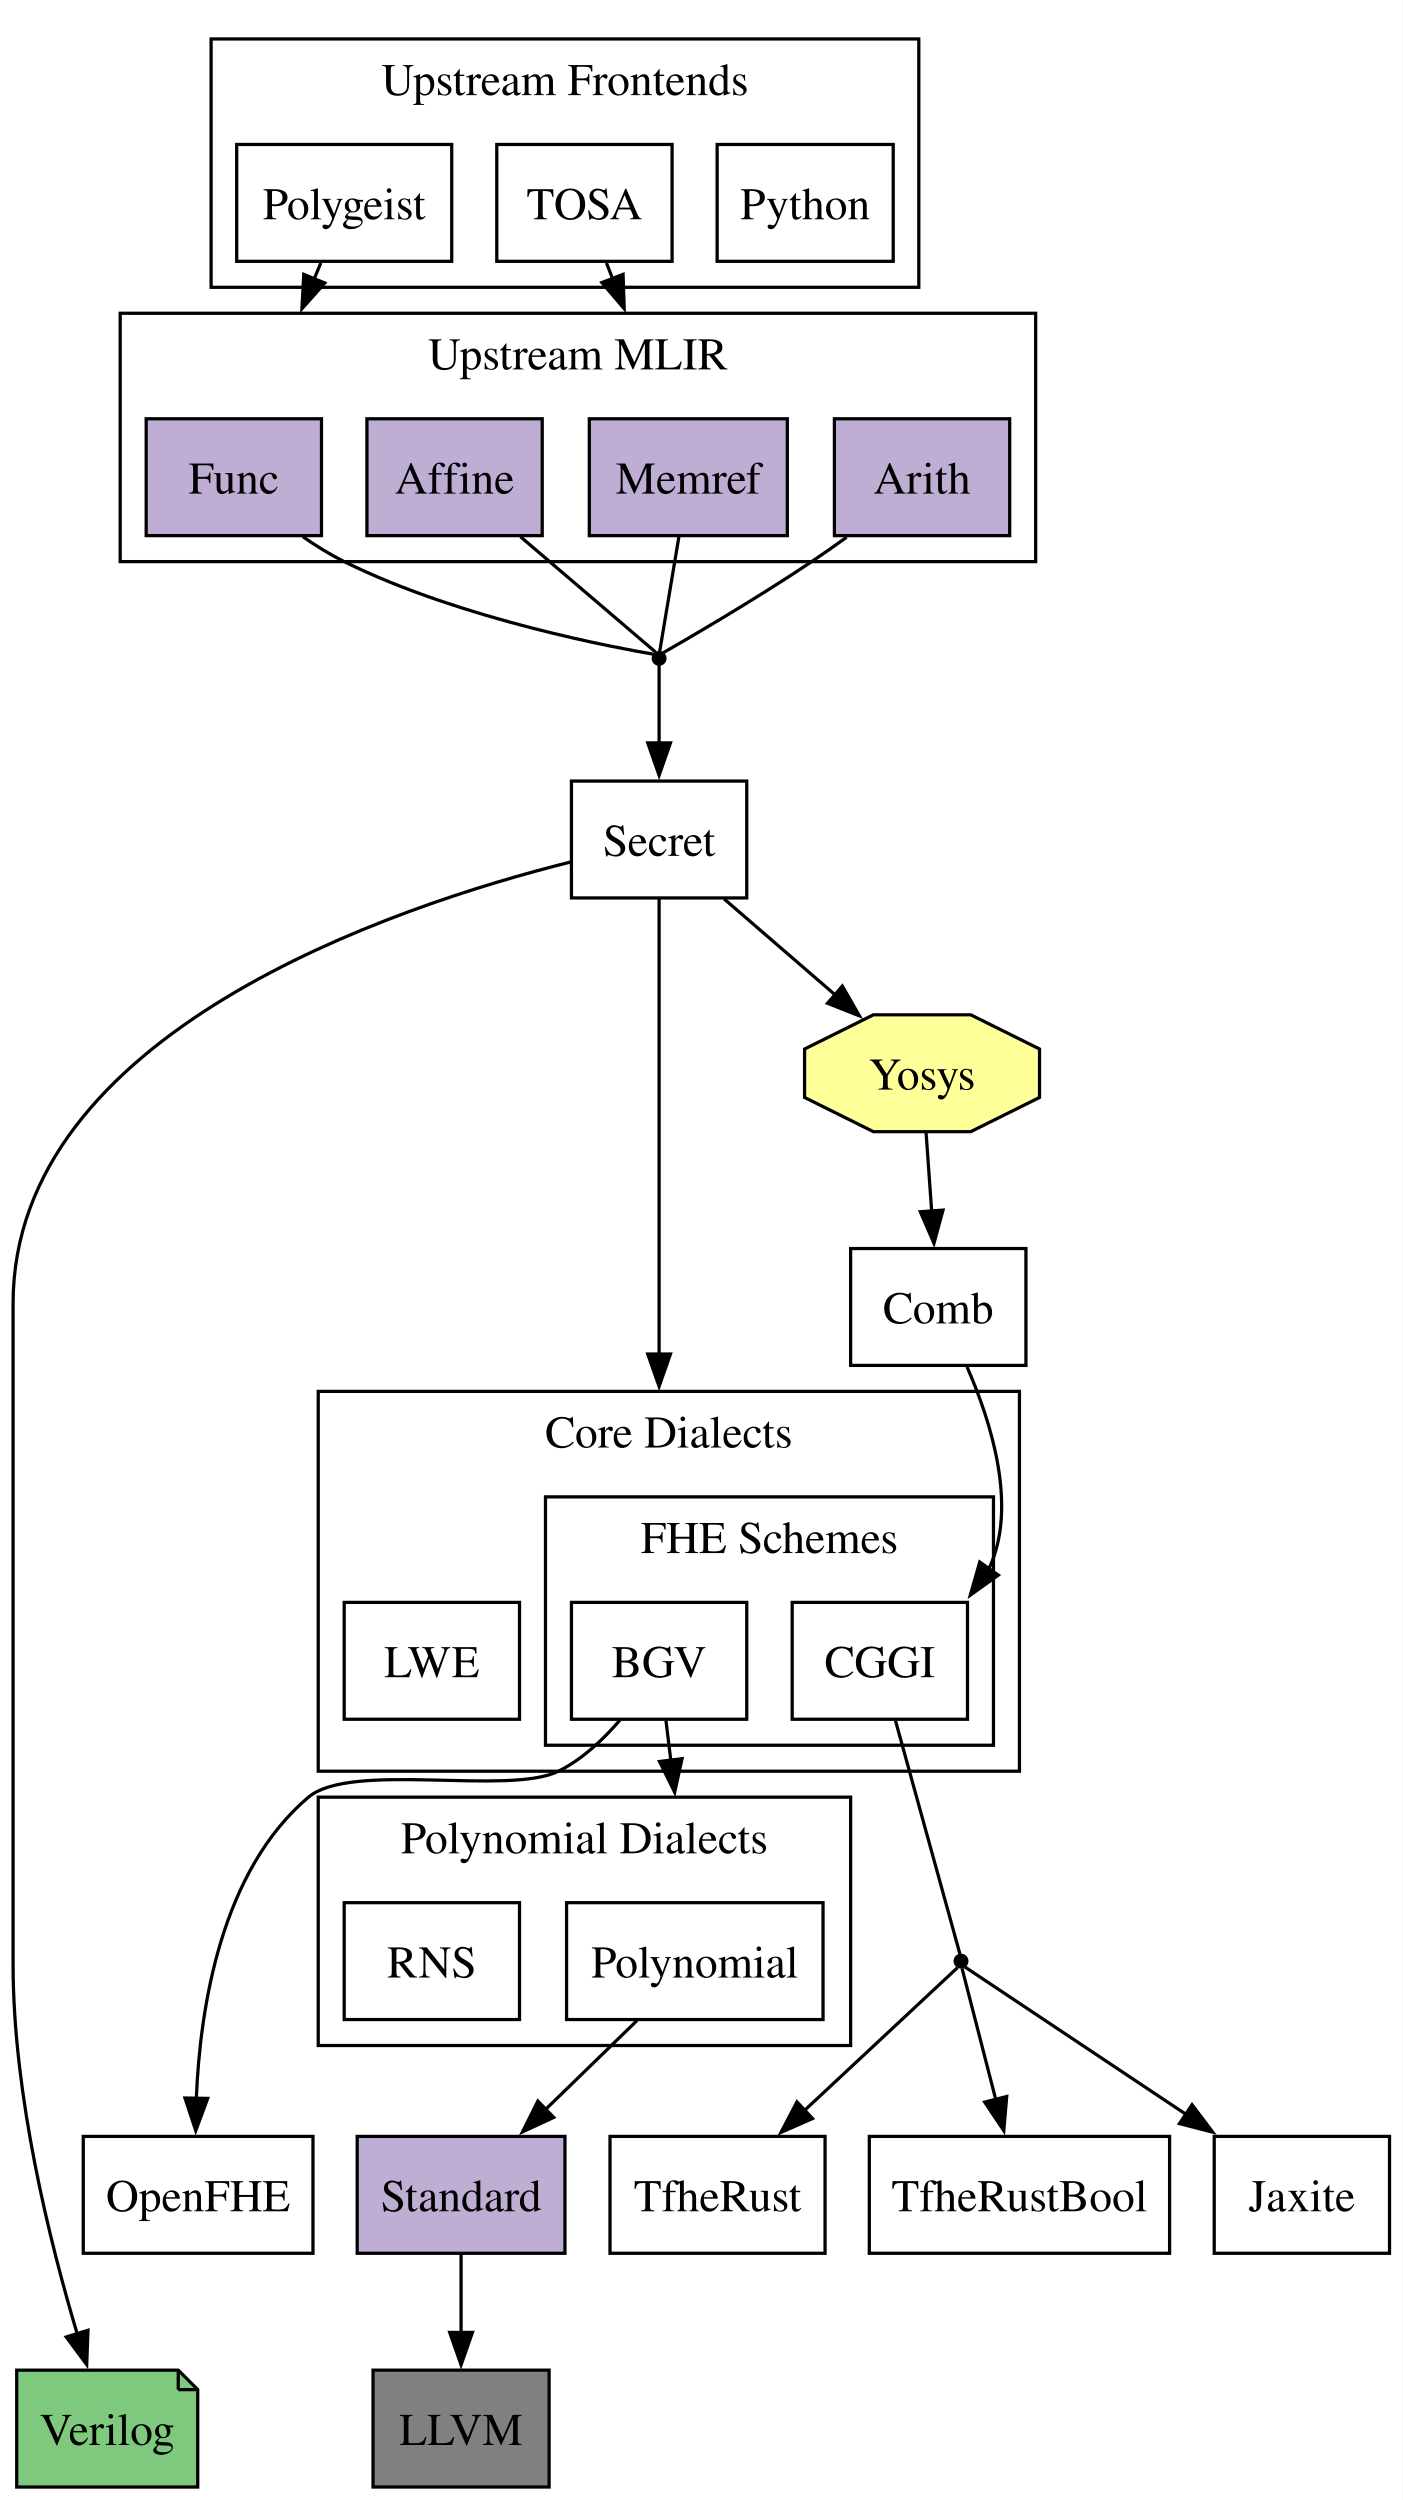
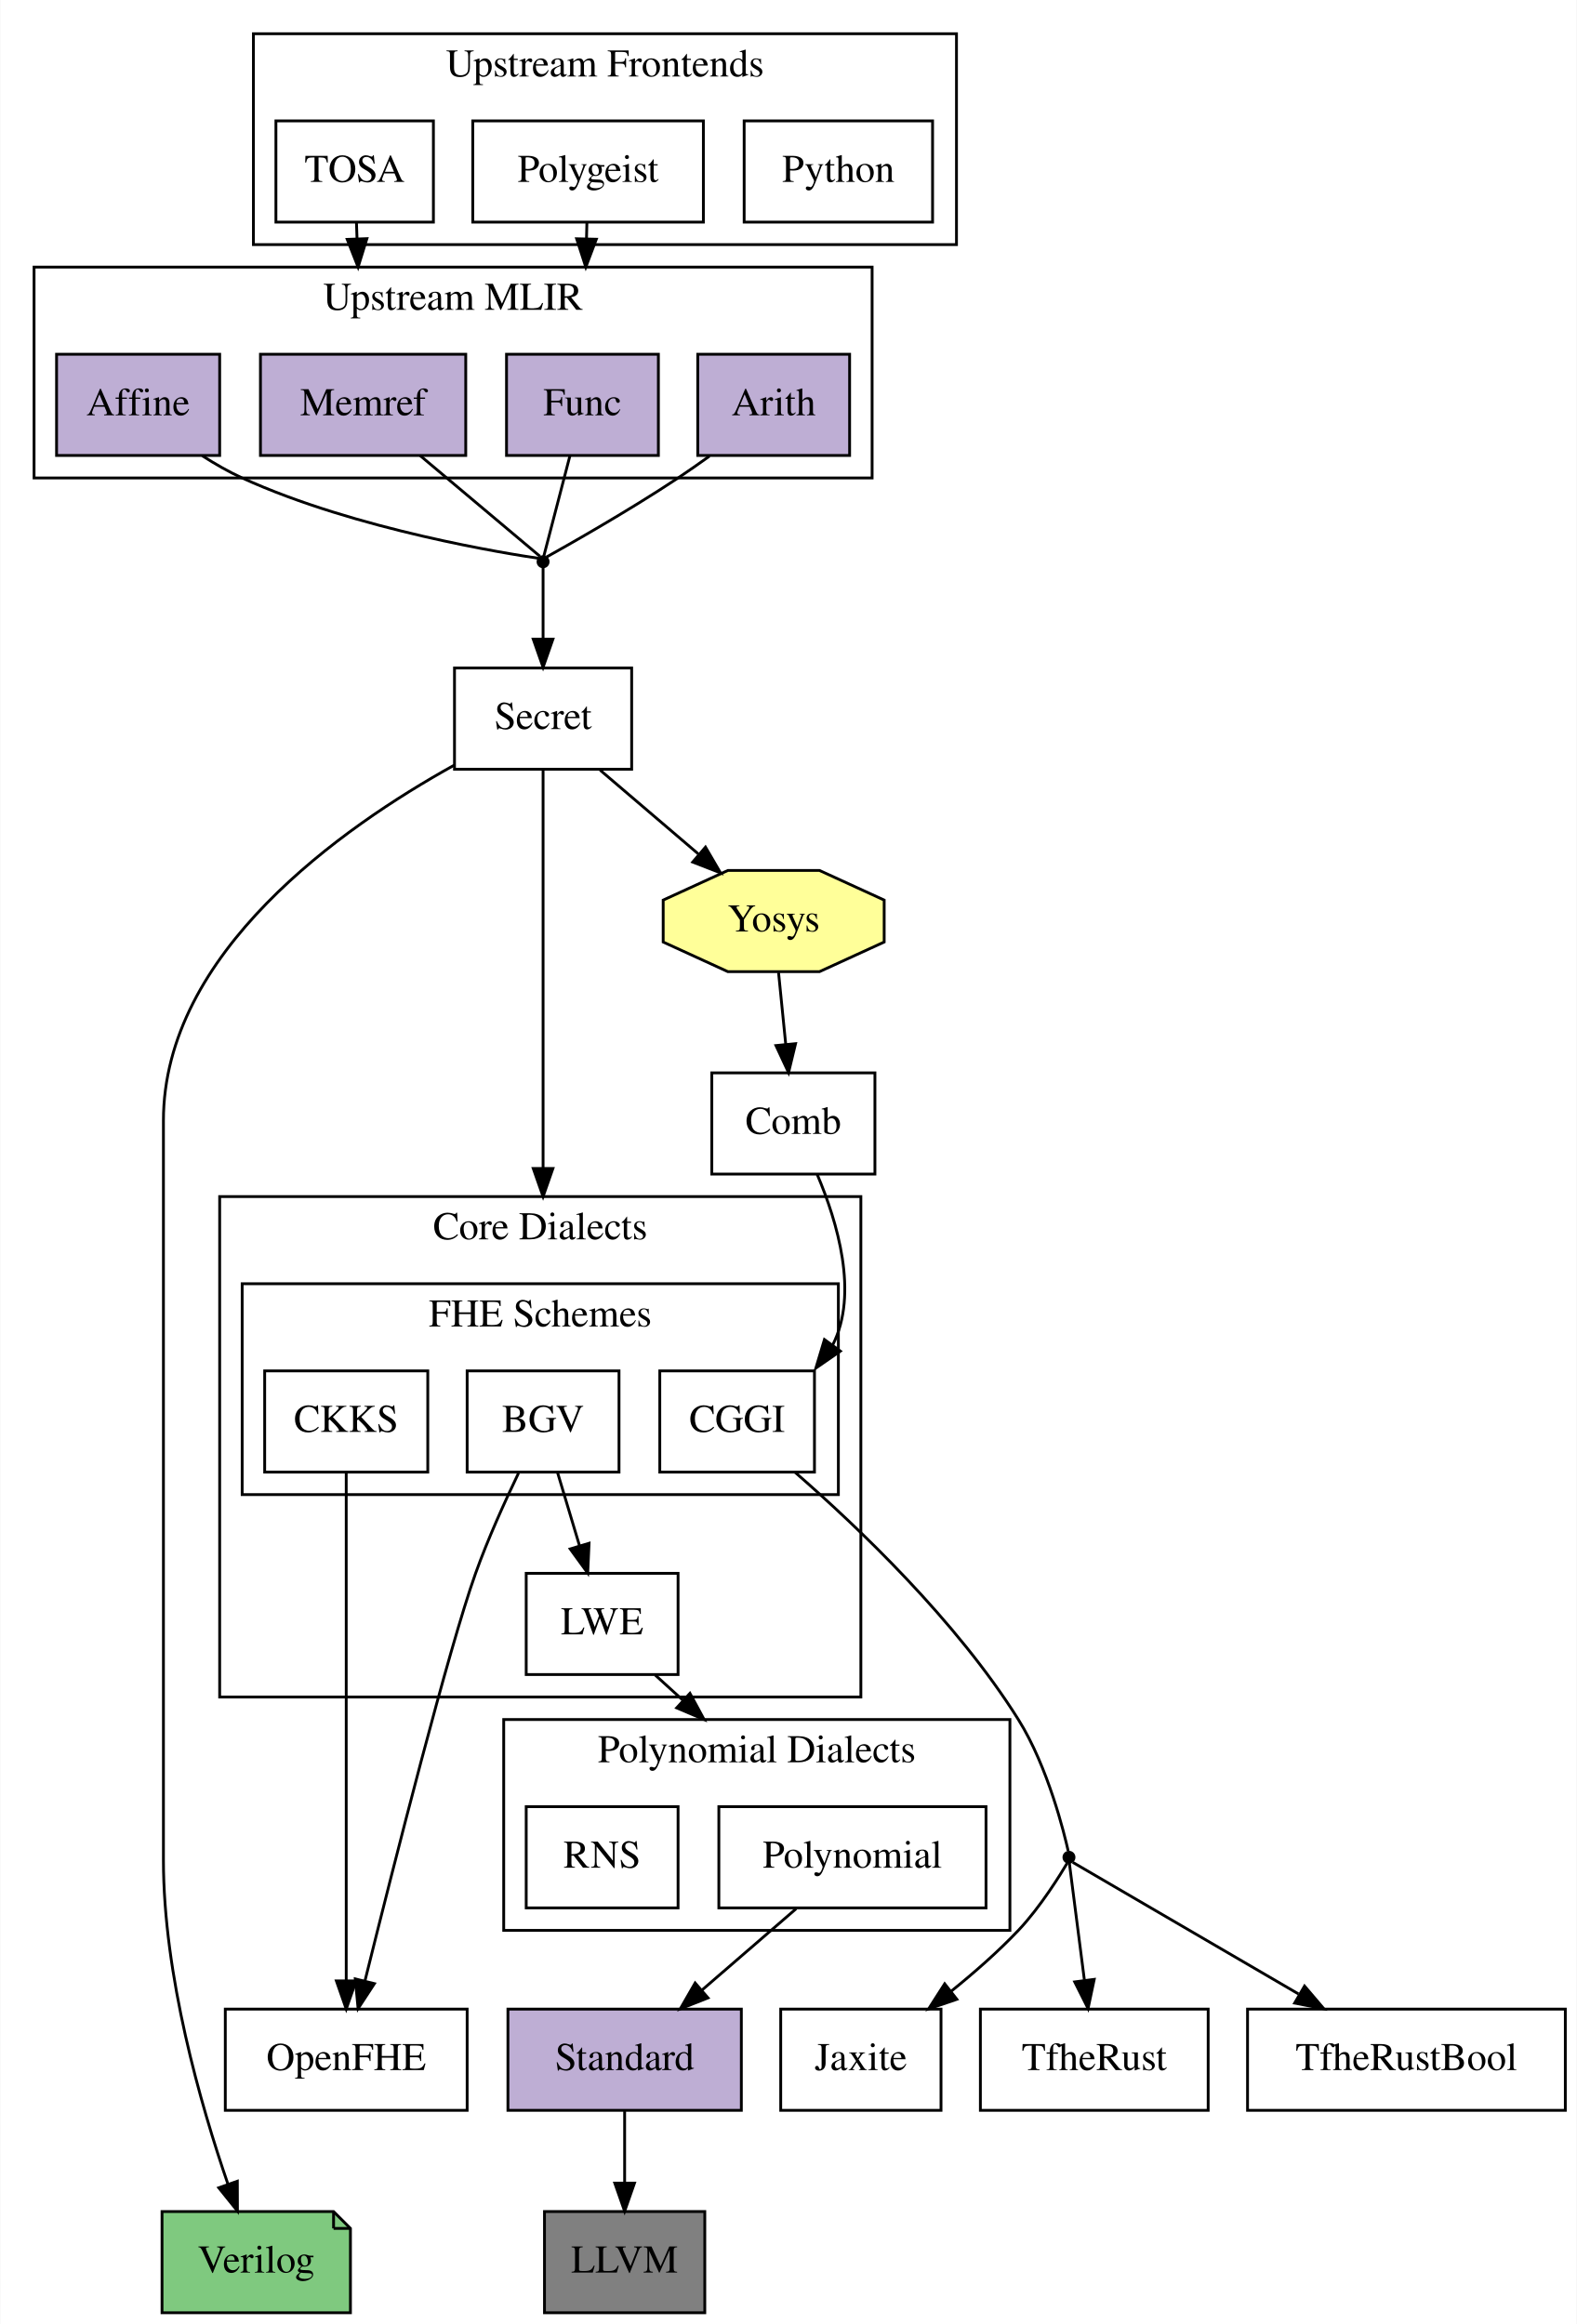
- <svg xmlns="http://www.w3.org/2000/svg" xmlns:xlink="http://www.w3.org/1999/xlink" width="432pt" height="770pt" viewBox="0.00 0.00 432.00 770.10">
-   <g id="graph0" class="graph" transform="scale(1 1) rotate(0) translate(4 766.1)">
-     <polygon fill="white" stroke="none" points="-4,4 -4,-766.1 428,-766.1 428,4 -4,4" />
+ <svg xmlns="http://www.w3.org/2000/svg" xmlns:xlink="http://www.w3.org/1999/xlink" width="561pt" height="827pt" viewBox="0.00 0.00 560.50 826.60">
+   <g id="graph0" class="graph" transform="scale(1 1) rotate(0) translate(4 822.6)">
+     <polygon fill="white" stroke="transparent" points="-4,4 -4,-822.6 556.5,-822.6 556.5,4 -4,4" />
    <g id="clust1" class="cluster">
-       <polygon fill="none" stroke="black" points="61,-677.6 61,-754.1 279,-754.1 279,-677.6 61,-677.6" />
-       <text text-anchor="middle" x="170" y="-736.8" font-family="Times,serif" font-size="14.00">Upstream Frontends</text>
+       <polygon fill="none" stroke="black" points="86,-735.6 86,-810.6 336,-810.6 336,-735.6 86,-735.6" />
+       <text text-anchor="middle" x="211" y="-795.4" font-family="Times,serif" font-size="14.00">Upstream Frontends</text>
    </g>
    <g id="clust2" class="cluster">
-       <polygon fill="none" stroke="black" points="33,-593.1 33,-669.6 315,-669.6 315,-593.1 33,-593.1" />
-       <text text-anchor="middle" x="174" y="-652.3" font-family="Times,serif" font-size="14.00">Upstream MLIR</text>
+       <polygon fill="none" stroke="black" points="8,-652.6 8,-727.6 306,-727.6 306,-652.6 8,-652.6" />
+       <text text-anchor="middle" x="157" y="-712.4" font-family="Times,serif" font-size="14.00">Upstream MLIR</text>
    </g>
    <g id="clust5" class="cluster">
-       <polygon fill="none" stroke="black" points="94,-220.5 94,-337.5 310,-337.5 310,-220.5 94,-220.5" />
-       <text text-anchor="middle" x="202" y="-320.2" font-family="Times,serif" font-size="14.00">Core Dialects</text>
+       <polygon fill="none" stroke="black" points="74,-219 74,-397 302,-397 302,-219 74,-219" />
+       <text text-anchor="middle" x="188" y="-381.8" font-family="Times,serif" font-size="14.00">Core Dialects</text>
    </g>
    <g id="clust6" class="cluster">
-       <polygon fill="none" stroke="black" points="164,-228.5 164,-305 302,-305 302,-228.5 164,-228.5" />
-       <text text-anchor="middle" x="233" y="-287.7" font-family="Times,serif" font-size="14.00">FHE Schemes</text>
+       <polygon fill="none" stroke="black" points="82,-291 82,-366 294,-366 294,-291 82,-291" />
+       <text text-anchor="middle" x="188" y="-350.8" font-family="Times,serif" font-size="14.00">FHE Schemes</text>
    </g>
    <g id="clust7" class="cluster">
-       <polygon fill="none" stroke="black" points="94,-136 94,-212.5 258,-212.5 258,-136 94,-136" />
-       <text text-anchor="middle" x="176" y="-195.2" font-family="Times,serif" font-size="14.00">Polynomial Dialects</text>
+       <polygon fill="none" stroke="black" points="175,-136 175,-211 355,-211 355,-136 175,-136" />
+       <text text-anchor="middle" x="265" y="-195.8" font-family="Times,serif" font-size="14.00">Polynomial Dialects</text>
    </g>
    <g id="node1" class="node">
-       <polygon fill="white" stroke="black" points="271.12,-721.6 216.88,-721.6 216.88,-685.6 271.12,-685.6 271.12,-721.6" />
-       <text text-anchor="middle" x="244" y="-698.55" font-family="Times,serif" font-size="14.00">Python</text>
+       <polygon fill="white" stroke="black" points="327.5,-779.6 260.5,-779.6 260.5,-743.6 327.5,-743.6 327.5,-779.6" />
+       <text text-anchor="middle" x="294" y="-757.9" font-family="Times,serif" font-size="14.00">Python</text>
    </g>
    <g id="node2" class="node">
-       <polygon fill="white" stroke="black" points="135.12,-721.6 68.88,-721.6 68.88,-685.6 135.12,-685.6 135.12,-721.6" />
-       <text text-anchor="middle" x="102" y="-698.55" font-family="Times,serif" font-size="14.00">Polygeist</text>
+       <polygon fill="white" stroke="black" points="246,-779.6 164,-779.6 164,-743.6 246,-743.6 246,-779.6" />
+       <text text-anchor="middle" x="205" y="-757.9" font-family="Times,serif" font-size="14.00">Polygeist</text>
    </g>
    <g id="node6" class="node">
-       <polygon fill="#beaed4" stroke="black" points="95,-637.1 41,-637.1 41,-601.1 95,-601.1 95,-637.1" />
-       <text text-anchor="middle" x="68" y="-614.05" font-family="Times,serif" font-size="14.00">Func</text>
+       <polygon fill="#beaed4" stroke="black" points="230,-696.6 176,-696.6 176,-660.6 230,-660.6 230,-696.6" />
+       <text text-anchor="middle" x="203" y="-674.9" font-family="Times,serif" font-size="14.00">Func</text>
    </g>
    <g id="edge6" class="edge">
-       <path fill="none" stroke="black" d="M94.79,-685.1C94.13,-683.49 93.43,-681.81 92.71,-680.07" />
-       <polygon fill="black" stroke="black" points="96.02,-678.91 88.98,-671 89.55,-681.58 96.02,-678.91" />
+       <path fill="none" stroke="black" d="M204.58,-743.42C204.53,-741.63 204.49,-739.75 204.44,-737.8" />
+       <polygon fill="black" stroke="black" points="207.93,-737.51 204.19,-727.6 200.93,-737.68 207.93,-737.51" />
    </g>
    <g id="node3" class="node">
-       <polygon fill="white" stroke="black" points="203,-721.6 149,-721.6 149,-685.6 203,-685.6 203,-721.6" />
-       <text text-anchor="middle" x="176" y="-698.55" font-family="Times,serif" font-size="14.00">TOSA</text>
+       <polygon fill="white" stroke="black" points="150,-779.6 94,-779.6 94,-743.6 150,-743.6 150,-779.6" />
+       <text text-anchor="middle" x="122" y="-757.9" font-family="Times,serif" font-size="14.00">TOSA</text>
    </g>
    <g id="node7" class="node">
-       <polygon fill="#beaed4" stroke="black" points="238.5,-637.1 177.5,-637.1 177.5,-601.1 238.5,-601.1 238.5,-637.1" />
-       <text text-anchor="middle" x="208" y="-614.05" font-family="Times,serif" font-size="14.00">Memref</text>
+       <polygon fill="#beaed4" stroke="black" points="161.5,-696.6 88.5,-696.6 88.5,-660.6 161.5,-660.6 161.5,-696.6" />
+       <text text-anchor="middle" x="125" y="-674.9" font-family="Times,serif" font-size="14.00">Memref</text>
    </g>
    <g id="edge5" class="edge">
-       <path fill="none" stroke="black" d="M182.79,-685.1C183.41,-683.49 184.06,-681.81 184.74,-680.07" />
-       <polygon fill="black" stroke="black" points="187.9,-681.6 188.25,-671.01 181.37,-679.07 187.9,-681.6" />
+       <path fill="none" stroke="black" d="M122.64,-743.42C122.7,-741.63 122.77,-739.75 122.84,-737.8" />
+       <polygon fill="black" stroke="black" points="126.35,-737.72 123.22,-727.6 119.35,-737.46 126.35,-737.72" />
    </g>
    <g id="node4" class="node">
-       <polygon fill="#beaed4" stroke="black" points="307,-637.1 253,-637.1 253,-601.1 307,-601.1 307,-637.1" />
-       <text text-anchor="middle" x="280" y="-614.05" font-family="Times,serif" font-size="14.00">Arith</text>
+       <polygon fill="#beaed4" stroke="black" points="298,-696.6 244,-696.6 244,-660.6 298,-660.6 298,-696.6" />
+       <text text-anchor="middle" x="271" y="-674.9" font-family="Times,serif" font-size="14.00">Arith</text>
    </g>
    <g id="node8" class="node">
-       <ellipse fill="black" stroke="black" cx="199" cy="-563.3" rx="1.8" ry="1.8" />
+       <ellipse fill="black" stroke="black" cx="189" cy="-622.8" rx="1.8" ry="1.8" />
    </g>
    <g id="edge1" class="edge">
-       <path fill="none" stroke="black" d="M256.77,-600.62C253.2,-598.05 249.53,-595.47 246,-593.1 228.21,-581.14 205.57,-568.06 200.19,-564.98" />
+       <path fill="none" stroke="black" d="M248.16,-660.36C244.47,-657.7 240.66,-655.04 237,-652.6 218.88,-640.54 195.72,-627.53 190.21,-624.47" />
    </g>
    <g id="node9" class="node">
-       <polygon fill="#ffff99" stroke="black" points="316.19,-428.04 316.19,-442.96 294.99,-453.5 265.01,-453.5 243.81,-442.96 243.81,-428.04 265.01,-417.5 294.99,-417.5 316.19,-428.04" />
-       <text text-anchor="middle" x="280" y="-430.45" font-family="Times,serif" font-size="14.00">Yosys</text>
+       <polygon fill="#ffff99" stroke="black" points="310.29,-487.54 310.29,-502.46 287.28,-513 254.72,-513 231.71,-502.46 231.71,-487.54 254.72,-477 287.28,-477 310.29,-487.54" />
+       <text text-anchor="middle" x="271" y="-491.3" font-family="Times,serif" font-size="14.00">Yosys</text>
    </g>
    <g id="node5" class="node">
-       <polygon fill="#beaed4" stroke="black" points="163,-637.1 109,-637.1 109,-601.1 163,-601.1 163,-637.1" />
-       <text text-anchor="middle" x="136" y="-614.05" font-family="Times,serif" font-size="14.00">Affine</text>
+       <polygon fill="#beaed4" stroke="black" points="74,-696.6 16,-696.6 16,-660.6 74,-660.6 74,-696.6" />
+       <text text-anchor="middle" x="45" y="-674.9" font-family="Times,serif" font-size="14.00">Affine</text>
    </g>
    <g id="edge2" class="edge">
-       <path fill="none" stroke="black" d="M156.28,-600.78C172.4,-587.02 193.02,-569.41 197.92,-565.22" />
+       <path fill="none" stroke="black" d="M67.8,-660.5C72.35,-657.58 77.21,-654.79 82,-652.6 122.59,-634.05 177.49,-625.47 187.43,-624.02" />
    </g>
    <g id="edge3" class="edge">
-       <path fill="none" stroke="black" d="M89.23,-600.79C93.31,-597.96 97.67,-595.25 102,-593.1 138.18,-575.12 187.65,-566.2 197.32,-564.57" />
+       <path fill="none" stroke="black" d="M198.57,-660.58C194.98,-646.79 190.35,-628.97 189.24,-624.73" />
    </g>
    <g id="edge4" class="edge">
-       <path fill="none" stroke="black" d="M205.1,-600.78C202.84,-587.27 199.96,-570.04 199.19,-565.46" />
+       <path fill="none" stroke="black" d="M145.25,-660.58C161.66,-646.79 182.85,-628.97 187.89,-624.73" />
    </g>
    <g id="node10" class="node">
      <g id="a_node10">
        <a xlink:href="https://heir.dev/docs/dialects/secret/" xlink:title="Secret">
-           <polygon fill="white" stroke="black" points="226,-525.5 172,-525.5 172,-489.5 226,-489.5 226,-525.5" />
-           <text text-anchor="middle" x="199" y="-502.45" font-family="Times,serif" font-size="14.00">Secret</text>
+           <polygon fill="white" stroke="black" points="220.5,-585 157.5,-585 157.5,-549 220.5,-549 220.5,-585" />
+           <text text-anchor="middle" x="189" y="-563.3" font-family="Times,serif" font-size="14.00">Secret</text>
        </a>
      </g>
    </g>
    <g id="edge7" class="edge">
-       <path fill="none" stroke="black" d="M199,-561.37C199,-558.27 199,-547.94 199,-537.22" />
-       <polygon fill="black" stroke="black" points="202.5,-537.27 199,-527.27 195.5,-537.27 202.5,-537.27" />
+       <path fill="none" stroke="black" d="M189,-620.87C189,-617.64 189,-606.55 189,-595.35" />
+       <polygon fill="black" stroke="black" points="192.5,-595.26 189,-585.26 185.5,-595.26 192.5,-595.26" />
    </g>
    <g id="node11" class="node">
      <g id="a_node11">
        <a xlink:href="https://heir.dev/docs/dialects/comb/" xlink:title="Comb">
-           <polygon fill="white" stroke="black" points="312,-381.5 258,-381.5 258,-345.5 312,-345.5 312,-381.5" />
-           <text text-anchor="middle" x="285" y="-358.45" font-family="Times,serif" font-size="14.00">Comb</text>
+           <polygon fill="white" stroke="black" points="307,-441 249,-441 249,-405 307,-405 307,-441" />
+           <text text-anchor="middle" x="278" y="-419.3" font-family="Times,serif" font-size="14.00">Comb</text>
        </a>
      </g>
    </g>
    <g id="edge9" class="edge">
-       <path fill="none" stroke="black" d="M281.24,-417.2C281.76,-409.91 282.38,-401.23 282.96,-393.04" />
-       <polygon fill="black" stroke="black" points="286.45,-393.34 283.67,-383.11 279.47,-392.84 286.45,-393.34" />
+       <path fill="none" stroke="black" d="M272.73,-476.7C273.5,-468.98 274.43,-459.71 275.29,-451.11" />
+       <polygon fill="black" stroke="black" points="278.78,-451.4 276.29,-441.1 271.81,-450.71 278.78,-451.4" />
    </g>
    <g id="edge8" class="edge">
-       <path fill="none" stroke="black" d="M219.02,-489.2C229.37,-480.25 242.15,-469.21 253.32,-459.56" />
-       <polygon fill="black" stroke="black" points="255.44,-462.35 260.72,-453.16 250.87,-457.05 255.44,-462.35" />
+       <path fill="none" stroke="black" d="M209.27,-548.7C219.8,-539.7 232.81,-528.6 244.17,-518.9" />
+       <polygon fill="black" stroke="black" points="246.75,-521.3 252.09,-512.14 242.21,-515.98 246.75,-521.3" />
    </g>
    <g id="node12" class="node">
-       <polygon fill="#7fc97f" stroke="black" points="50.88,-36 1.12,-36 1.12,0 56.88,0 56.88,-30 50.88,-36" />
-       <polyline fill="none" stroke="black" points="50.88,-36 50.88,-30" />
-       <polyline fill="none" stroke="black" points="56.88,-30 50.88,-30" />
-       <text text-anchor="middle" x="29" y="-12.95" font-family="Times,serif" font-size="14.00">Verilog</text>
+       <polygon fill="#7fc97f" stroke="black" points="114.5,-36 53.5,-36 53.5,0 120.5,0 120.5,-30 114.5,-36" />
+       <polyline fill="none" stroke="black" points="114.5,-36 114.5,-30 " />
+       <polyline fill="none" stroke="black" points="120.5,-30 114.5,-30 " />
+       <text text-anchor="middle" x="87" y="-14.3" font-family="Times,serif" font-size="14.00">Verilog</text>
    </g>
    <g id="edge10" class="edge">
-       <path fill="none" stroke="black" d="M171.75,-500.57C117.25,-486.93 0,-447.9 0,-364.5 0,-364.5 0,-364.5 0,-161 0,-120.75 11.32,-75.36 19.82,-46.97" />
-       <polygon fill="black" stroke="black" points="23.07,-48.29 22.68,-37.7 16.38,-46.22 23.07,-48.29" />
+       <path fill="none" stroke="black" d="M157.35,-550.42C117.45,-528.28 54,-483.7 54,-424 54,-424 54,-424 54,-161 54,-119.97 67.23,-73.97 76.94,-45.74" />
+       <polygon fill="black" stroke="black" points="80.28,-46.78 80.32,-36.19 73.68,-44.45 80.28,-46.78" />
    </g>
    <g id="node14" class="node">
      <g id="a_node14">
        <a xlink:href="https://heir.dev/docs/dialects/bgv/" xlink:title="BGV">
-           <polygon fill="white" stroke="black" points="226,-272.5 172,-272.5 172,-236.5 226,-236.5 226,-272.5" />
-           <text text-anchor="middle" x="199" y="-249.45" font-family="Times,serif" font-size="14.00">BGV</text>
+           <polygon fill="white" stroke="black" points="216,-335 162,-335 162,-299 216,-299 216,-335" />
+           <text text-anchor="middle" x="189" y="-313.3" font-family="Times,serif" font-size="14.00">BGV</text>
        </a>
      </g>
    </g>
    <g id="edge11" class="edge">
-       <path fill="none" stroke="black" d="M199,-489.25C199,-460.46 199,-400.68 199,-348.78" />
-       <polygon fill="black" stroke="black" points="202.5,-349.01 199,-339.01 195.5,-349.01 202.5,-349.01" />
-     </g>
-     <g id="node15" class="node">
-       <g id="a_node15">
+       <path fill="none" stroke="black" d="M189,-548.95C189,-519.97 189,-459.19 189,-407.26" />
+       <polygon fill="black" stroke="black" points="192.5,-407 189,-397 185.5,-407 192.5,-407" />
+     </g>
+     <g id="node16" class="node">
+       <g id="a_node16">
        <a xlink:href="https://heir.dev/docs/dialects/cggi/" xlink:title="CGGI">
-           <polygon fill="white" stroke="black" points="294,-272.5 240,-272.5 240,-236.5 294,-236.5 294,-272.5" />
-           <text text-anchor="middle" x="267" y="-249.45" font-family="Times,serif" font-size="14.00">CGGI</text>
+           <polygon fill="white" stroke="black" points="285.5,-335 230.5,-335 230.5,-299 285.5,-299 285.5,-335" />
+           <text text-anchor="middle" x="258" y="-313.3" font-family="Times,serif" font-size="14.00">CGGI</text>
        </a>
      </g>
    </g>
    <g id="edge12" class="edge">
-       <path fill="none" stroke="black" d="M293.84,-345.08C301.34,-327.98 309.58,-301.77 300.61,-282.88" />
-       <polygon fill="black" stroke="black" points="303.49,-280.9 294.87,-274.74 297.77,-284.93 303.49,-280.9" />
+       <path fill="none" stroke="black" d="M286.5,-404.81C293.63,-388.03 301.29,-362.43 292,-344.25" />
+       <polygon fill="black" stroke="black" points="294.71,-342.03 286,-336 289.05,-346.15 294.71,-342.03" />
    </g>
    <g id="node13" class="node">
      <g id="a_node13">
        <a xlink:href="https://heir.dev/docs/dialects/lwe/" xlink:title="LWE">
-           <polygon fill="white" stroke="black" points="156,-272.5 102,-272.5 102,-236.5 156,-236.5 156,-272.5" />
-           <text text-anchor="middle" x="129" y="-249.45" font-family="Times,serif" font-size="14.00">LWE</text>
+           <polygon fill="white" stroke="black" points="237,-263 183,-263 183,-227 237,-227 237,-263" />
+           <text text-anchor="middle" x="210" y="-241.3" font-family="Times,serif" font-size="14.00">LWE</text>
        </a>
      </g>
    </g>
    <g id="node17" class="node">
      <g id="a_node17">
-         <a xlink:href="https://heir.dev/docs/dialects/rns/" xlink:title="RNS">
-           <polygon fill="white" stroke="black" points="156,-180 102,-180 102,-144 156,-144 156,-180" />
-           <text text-anchor="middle" x="129" y="-156.95" font-family="Times,serif" font-size="14.00">RNS</text>
-         </a>
-       </g>
-     </g>
-     <g id="node16" class="node">
-       <g id="a_node16">
        <a xlink:href="https://heir.dev/docs/dialects/polynomial/" xlink:title="Polynomial">
-           <polygon fill="white" stroke="black" points="249.5,-180 170.5,-180 170.5,-144 249.5,-144 249.5,-180" />
-           <text text-anchor="middle" x="210" y="-156.95" font-family="Times,serif" font-size="14.00">Polynomial</text>
-         </a>
-       </g>
-     </g>
-     <g id="edge13" class="edge">
-       <path fill="none" stroke="black" d="M201.12,-236.05C201.58,-232.3 202.08,-228.13 202.62,-223.75" />
-       <polygon fill="black" stroke="black" points="206.07,-224.35 203.8,-214 199.12,-223.5 206.07,-224.35" />
+           <polygon fill="white" stroke="black" points="346.5,-180 251.5,-180 251.5,-144 346.5,-144 346.5,-180" />
+           <text text-anchor="middle" x="299" y="-158.3" font-family="Times,serif" font-size="14.00">Polynomial</text>
+         </a>
+       </g>
+     </g>
+     <g id="edge16" class="edge">
+       <path fill="none" stroke="black" d="M228.87,-226.82C231.91,-224.06 235.18,-221.09 238.59,-217.98" />
+       <polygon fill="black" stroke="black" points="241.22,-220.32 246.26,-211 236.51,-215.14 241.22,-220.32" />
    </g>
    <g id="node18" class="node">
      <g id="a_node18">
+         <a xlink:href="https://heir.dev/docs/dialects/rns/" xlink:title="RNS">
+           <polygon fill="white" stroke="black" points="237,-180 183,-180 183,-144 237,-144 237,-180" />
+           <text text-anchor="middle" x="210" y="-158.3" font-family="Times,serif" font-size="14.00">RNS</text>
+         </a>
+       </g>
+     </g>
+     <g id="edge15" class="edge">
+       <path fill="none" stroke="black" d="M194.19,-298.7C196.53,-290.9 199.35,-281.51 201.95,-272.83" />
+       <polygon fill="black" stroke="black" points="205.35,-273.69 204.87,-263.1 198.64,-271.68 205.35,-273.69" />
+     </g>
+     <g id="node19" class="node">
+       <g id="a_node19">
        <a xlink:href="https://heir.dev/docs/dialects/openfhe/" xlink:title="OpenFHE">
-           <polygon fill="white" stroke="black" points="92.38,-108 21.62,-108 21.62,-72 92.38,-72 92.38,-108" />
-           <text text-anchor="middle" x="57" y="-84.95" font-family="Times,serif" font-size="14.00">OpenFHE</text>
+           <polygon fill="white" stroke="black" points="162,-108 76,-108 76,-72 162,-72 162,-108" />
+           <text text-anchor="middle" x="119" y="-86.3" font-family="Times,serif" font-size="14.00">OpenFHE</text>
+         </a>
+       </g>
+     </g>
+     <g id="edge13" class="edge">
+       <path fill="none" stroke="black" d="M180.26,-298.63C175.35,-288.42 169.35,-275.17 165,-263 155.45,-236.29 135.95,-159.48 125.68,-118.13" />
+       <polygon fill="black" stroke="black" points="129.02,-117.06 123.22,-108.19 122.22,-118.74 129.02,-117.06" />
+     </g>
+     <g id="node15" class="node">
+       <g id="a_node15">
+         <a xlink:href="https://heir.dev/docs/dialects/ckks/" xlink:title="CKKS">
+           <polygon fill="white" stroke="black" points="148,-335 90,-335 90,-299 148,-299 148,-335" />
+           <text text-anchor="middle" x="119" y="-313.3" font-family="Times,serif" font-size="14.00">CKKS</text>
        </a>
      </g>
    </g>
    <g id="edge14" class="edge">
-       <path fill="none" stroke="black" d="M186.94,-236.25C181.81,-230.26 175.32,-224.13 168,-220.5 152.59,-212.86 104.15,-223.59 91,-212.5 64.16,-189.86 57.6,-147.94 56.45,-119.76" />
-       <polygon fill="black" stroke="black" points="59.95,-119.71 56.27,-109.77 52.95,-119.83 59.95,-119.71" />
-     </g>
-     <g id="node24" class="node">
-       <ellipse fill="black" stroke="black" cx="292" cy="-162" rx="1.8" ry="1.8" />
-     </g>
-     <g id="edge15" class="edge">
-       <path fill="none" stroke="black" d="M271.82,-236.05C278.4,-212.22 289.63,-171.59 291.67,-164.18" />
-     </g>
-     <g id="node19" class="node">
-       <polygon fill="#beaed4" stroke="black" points="170,-108 106,-108 106,-72 170,-72 170,-108" />
-       <text text-anchor="middle" x="138" y="-84.95" font-family="Times,serif" font-size="14.00">Standard</text>
-     </g>
-     <g id="edge19" class="edge">
-       <path fill="none" stroke="black" d="M192.2,-143.7C183.72,-135.45 173.41,-125.43 164.07,-116.35" />
-       <polygon fill="black" stroke="black" points="166.54,-113.86 156.93,-109.4 161.66,-118.88 166.54,-113.86" />
+       <path fill="none" stroke="black" d="M119,-298.72C119,-259.77 119,-164.88 119,-118.05" />
+       <polygon fill="black" stroke="black" points="122.5,-118.03 119,-108.03 115.5,-118.03 122.5,-118.03" />
+     </g>
+     <g id="node25" class="node">
+       <ellipse fill="black" stroke="black" cx="376" cy="-162" rx="1.8" ry="1.8" />
+     </g>
+     <g id="edge17" class="edge">
+       <path fill="none" stroke="black" d="M278.56,-298.97C300.77,-279.64 335.94,-246.19 358,-211 368.59,-194.11 374.43,-170.03 375.72,-164.27" />
    </g>
    <g id="node20" class="node">
-       <g id="a_node20">
-         <a xlink:href="https://heir.dev/docs/dialects/jaxite/" xlink:title="Jaxite">
-           <polygon fill="white" stroke="black" points="424,-108 370,-108 370,-72 424,-72 424,-108" />
-           <text text-anchor="middle" x="397" y="-84.95" font-family="Times,serif" font-size="14.00">Jaxite</text>
-         </a>
-       </g>
+       <polygon fill="#beaed4" stroke="black" points="259.5,-108 176.5,-108 176.5,-72 259.5,-72 259.5,-108" />
+       <text text-anchor="middle" x="218" y="-86.3" font-family="Times,serif" font-size="14.00">Standard</text>
+     </g>
+     <g id="edge21" class="edge">
+       <path fill="none" stroke="black" d="M278.98,-143.7C268.87,-134.97 256.46,-124.24 245.48,-114.75" />
+       <polygon fill="black" stroke="black" points="247.65,-111.99 237.79,-108.1 243.07,-117.29 247.65,-111.99" />
    </g>
    <g id="node21" class="node">
      <g id="a_node21">
-         <a xlink:href="https://heir.dev/docs/dialects/tfherust/" xlink:title="TfheRust">
-           <polygon fill="white" stroke="black" points="250.12,-108 183.88,-108 183.88,-72 250.12,-72 250.12,-108" />
-           <text text-anchor="middle" x="217" y="-84.95" font-family="Times,serif" font-size="14.00">TfheRust</text>
+         <a xlink:href="https://heir.dev/docs/dialects/jaxite/" xlink:title="Jaxite">
+           <polygon fill="white" stroke="black" points="330.5,-108 273.5,-108 273.5,-72 330.5,-72 330.5,-108" />
+           <text text-anchor="middle" x="302" y="-86.3" font-family="Times,serif" font-size="14.00">Jaxite</text>
        </a>
      </g>
    </g>
    <g id="node22" class="node">
      <g id="a_node22">
+         <a xlink:href="https://heir.dev/docs/dialects/tfherust/" xlink:title="TfheRust">
+           <polygon fill="white" stroke="black" points="425.5,-108 344.5,-108 344.5,-72 425.5,-72 425.5,-108" />
+           <text text-anchor="middle" x="385" y="-86.3" font-family="Times,serif" font-size="14.00">TfheRust</text>
+         </a>
+       </g>
+     </g>
+     <g id="node23" class="node">
+       <g id="a_node23">
        <a xlink:href="https://heir.dev/docs/dialects/tfherustbool/" xlink:title="TfheRustBool">
-           <polygon fill="white" stroke="black" points="356.25,-108 263.75,-108 263.75,-72 356.25,-72 356.25,-108" />
-           <text text-anchor="middle" x="310" y="-84.95" font-family="Times,serif" font-size="14.00">TfheRustBool</text>
-         </a>
-       </g>
-     </g>
-     <g id="node23" class="node">
-       <polygon fill="gray" stroke="black" points="165.12,-36 110.88,-36 110.88,0 165.12,0 165.12,-36" />
-       <text text-anchor="middle" x="138" y="-12.95" font-family="Times,serif" font-size="14.00">LLVM</text>
+           <polygon fill="white" stroke="black" points="552.5,-108 439.5,-108 439.5,-72 552.5,-72 552.5,-108" />
+           <text text-anchor="middle" x="496" y="-86.3" font-family="Times,serif" font-size="14.00">TfheRustBool</text>
+         </a>
+       </g>
+     </g>
+     <g id="node24" class="node">
+       <polygon fill="gray" stroke="black" points="246.5,-36 189.5,-36 189.5,0 246.5,0 246.5,-36" />
+       <text text-anchor="middle" x="218" y="-14.3" font-family="Times,serif" font-size="14.00">LLVM</text>
+     </g>
+     <g id="edge22" class="edge">
+       <path fill="none" stroke="black" d="M218,-71.7C218,-63.98 218,-54.71 218,-46.11" />
+       <polygon fill="black" stroke="black" points="221.5,-46.1 218,-36.1 214.5,-46.1 221.5,-46.1" />
+     </g>
+     <g id="edge18" class="edge">
+       <path fill="none" stroke="black" d="M375.4,-159.97C373.3,-156.42 365.95,-144.38 358,-136 350.79,-128.4 342.28,-120.94 334.11,-114.35" />
+       <polygon fill="black" stroke="black" points="336.13,-111.49 326.1,-108.08 331.81,-117 336.13,-111.49" />
+     </g>
+     <g id="edge19" class="edge">
+       <path fill="none" stroke="black" d="M376.13,-160.01C376.72,-155.41 379.26,-135.64 381.47,-118.44" />
+       <polygon fill="black" stroke="black" points="384.98,-118.58 382.79,-108.21 378.04,-117.68 384.98,-118.58" />
    </g>
    <g id="edge20" class="edge">
-       <path fill="none" stroke="black" d="M138,-71.7C138,-64.41 138,-55.73 138,-47.54" />
-       <polygon fill="black" stroke="black" points="141.5,-47.62 138,-37.62 134.5,-47.62 141.5,-47.62" />
-     </g>
-     <g id="edge16" class="edge">
-       <path fill="none" stroke="black" d="M293.18,-160.21C299.91,-155.73 334.14,-132.91 361.48,-114.68" />
-       <polygon fill="black" stroke="black" points="363.17,-117.76 369.55,-109.3 359.29,-111.94 363.17,-117.76" />
-     </g>
-     <g id="edge17" class="edge">
-       <path fill="none" stroke="black" d="M290.94,-160.01C285.78,-155.2 262.8,-133.75 243.81,-116.02" />
-       <polygon fill="black" stroke="black" points="246.25,-113.51 236.55,-109.24 241.47,-118.63 246.25,-113.51" />
-     </g>
-     <g id="edge18" class="edge">
-       <path fill="none" stroke="black" d="M292.31,-159.79C293.57,-154.89 298.41,-136.06 302.71,-119.34" />
-       <polygon fill="black" stroke="black" points="306.08,-120.31 305.18,-109.76 299.3,-118.57 306.08,-120.31" />
+       <path fill="none" stroke="black" d="M377.35,-160.21C385.22,-155.62 426.02,-131.82 457.6,-113.4" />
+       <polygon fill="black" stroke="black" points="459.77,-116.19 466.64,-108.12 456.24,-110.14 459.77,-116.19" />
    </g>
  </g>
</svg>
